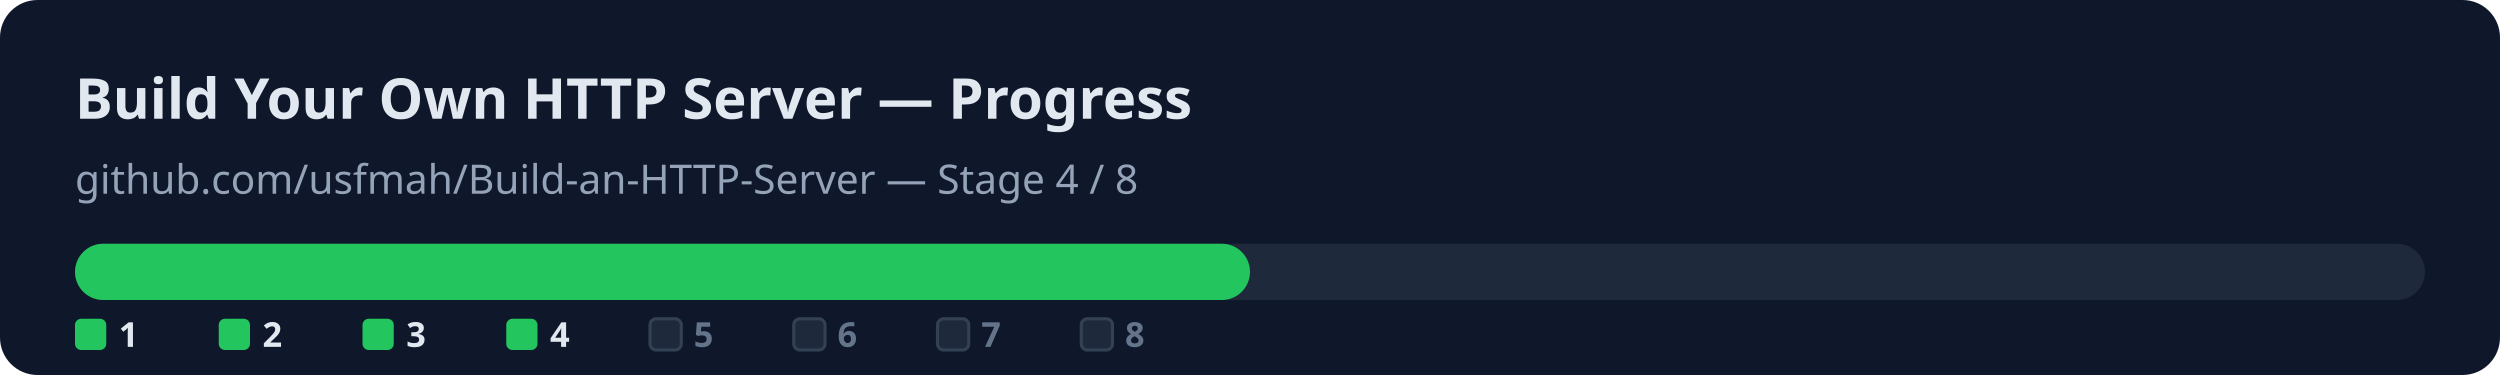
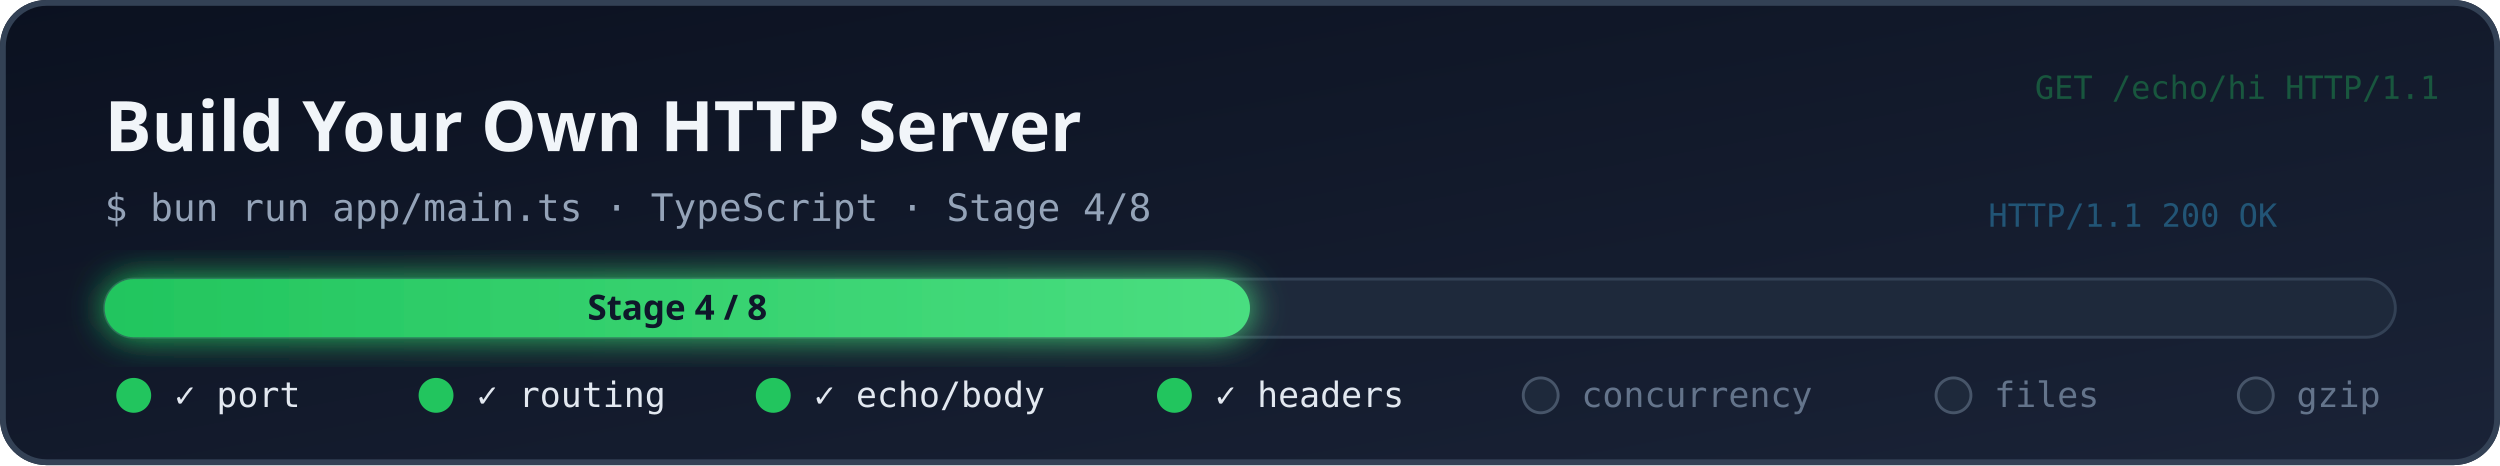
- <svg xmlns="http://www.w3.org/2000/svg" width="800" height="120" viewBox="0 0 800 120" role="img">
-   <rect width="800" height="120" rx="12" fill="#0f172a" />
-   <text x="24" y="38" font-family="Segoe UI, sans-serif" font-size="18" font-weight="700" fill="#e2e8f0">Build Your Own HTTP Server — Progress</text>
-   <text x="24" y="62" font-family="Segoe UI, sans-serif" font-size="13" fill="#94a3b8">github.com/usfmah/Build-an-HTTP-Server — Stage 4 / 8</text>
-   <rect x="24" y="78" width="752" height="18" rx="9" fill="#1e293b" />
-   <rect x="24" y="78" width="376" height="18" rx="9" fill="#22c55e" />
-   <g font-family="Segoe UI, sans-serif" font-size="11" fill="#e2e8f0" font-weight="600">
-     <rect x="24" y="102" width="10" height="10" rx="2" fill="#22c55e" />
-     <text x="38" y="111">1</text>
-     <rect x="70" y="102" width="10" height="10" rx="2" fill="#22c55e" />
-     <text x="84" y="111">2</text>
-     <rect x="116" y="102" width="10" height="10" rx="2" fill="#22c55e" />
-     <text x="130" y="111">3</text>
-     <rect x="162" y="102" width="10" height="10" rx="2" fill="#22c55e" />
-     <text x="176" y="111">4</text>
-     <rect x="208" y="102" width="10" height="10" rx="2" fill="#1e293b" stroke="#334155" />
-     <text x="222" y="111" fill="#64748b">5</text>
-     <rect x="254" y="102" width="10" height="10" rx="2" fill="#1e293b" stroke="#334155" />
-     <text x="268" y="111" fill="#64748b">6</text>
-     <rect x="300" y="102" width="10" height="10" rx="2" fill="#1e293b" stroke="#334155" />
-     <text x="314" y="111" fill="#64748b">7</text>
-     <rect x="346" y="102" width="10" height="10" rx="2" fill="#1e293b" stroke="#334155" />
-     <text x="360" y="111" fill="#64748b">8</text>
+ <svg xmlns="http://www.w3.org/2000/svg" width="860" height="160" viewBox="0 0 860 160" role="img">
+   <defs>
+     <linearGradient id="bg" x1="0%" y1="0%" x2="100%" y2="100%">
+       <stop offset="0%" stop-color="#0b1120" />
+       <stop offset="100%" stop-color="#1a2337" />
+     </linearGradient>
+     <linearGradient id="bar" x1="0%" y1="0%" x2="100%" y2="0%">
+       <stop offset="0%" stop-color="#22c55e" />
+       <stop offset="100%" stop-color="#4ade80" />
+     </linearGradient>
+     <filter id="glow" x="-50%" y="-50%" width="200%" height="200%">
+       <feGaussianBlur stdDeviation="6" result="blur" />
+       <feMerge>
+         <feMergeNode in="blur" />
+         <feMergeNode in="SourceGraphic" />
+       </feMerge>
+     </filter>
+   </defs>
+   <rect width="860" height="160" rx="16" fill="url(#bg)" />
+   <rect x="1" y="1" width="858" height="158" rx="15" fill="none" stroke="#334155" stroke-width="2" />
+   <g font-family="ui-monospace, 'JetBrains Mono', Menlo, monospace" font-size="11" opacity="0.35">
+     <text x="700" y="34" fill="#22c55e">GET /echo/hi HTTP/1.1</text>
+     <text x="684" y="78" fill="#38bdf8">HTTP/1.1 200 OK</text>
+   </g>
+   <text x="36" y="52" font-family="'Segoe UI', system-ui, sans-serif" font-size="24" font-weight="700" fill="#f1f5f9">Build Your Own HTTP Server</text>
+   <text x="36" y="76" font-family="ui-monospace, 'JetBrains Mono', Menlo, monospace" font-size="13" fill="#94a3b8">$ bun run app/main.ts · TypeScript · Stage 4/8</text>
+   <rect x="36" y="96" width="788" height="20" rx="10" fill="#1e293b" stroke="#334155" />
+   <rect x="36" y="96" width="394" height="20" rx="10" fill="url(#bar)" filter="url(#glow)" />
+   <text x="233" y="110" font-family="'Segoe UI', system-ui, sans-serif" font-size="12" font-weight="600" fill="#0f172a" text-anchor="middle">Stage 4 / 8</text>
+   <g font-family="ui-monospace, 'JetBrains Mono', Menlo, monospace" font-size="12">
+     <circle cx="46" cy="136" r="6" fill="#22c55e" />
+     <text x="60" y="140" fill="#e2e8f0">✓ port</text>
+     <circle cx="150" cy="136" r="6" fill="#22c55e" />
+     <text x="164" y="140" fill="#e2e8f0">✓ routing</text>
+     <circle cx="266" cy="136" r="6" fill="#22c55e" />
+     <text x="280" y="140" fill="#e2e8f0">✓ echo/body</text>
+     <circle cx="404" cy="136" r="6" fill="#22c55e" />
+     <text x="418" y="140" fill="#e2e8f0">✓ headers</text>
+     <circle cx="530" cy="136" r="6" fill="#1e293b" stroke="#475569" />
+     <text x="544" y="140" fill="#64748b">concurrency</text>
+     <circle cx="672" cy="136" r="6" fill="#1e293b" stroke="#475569" />
+     <text x="686" y="140" fill="#64748b">files</text>
+     <circle cx="776" cy="136" r="6" fill="#1e293b" stroke="#475569" />
+     <text x="790" y="140" fill="#64748b">gzip</text>
  </g>
</svg>
